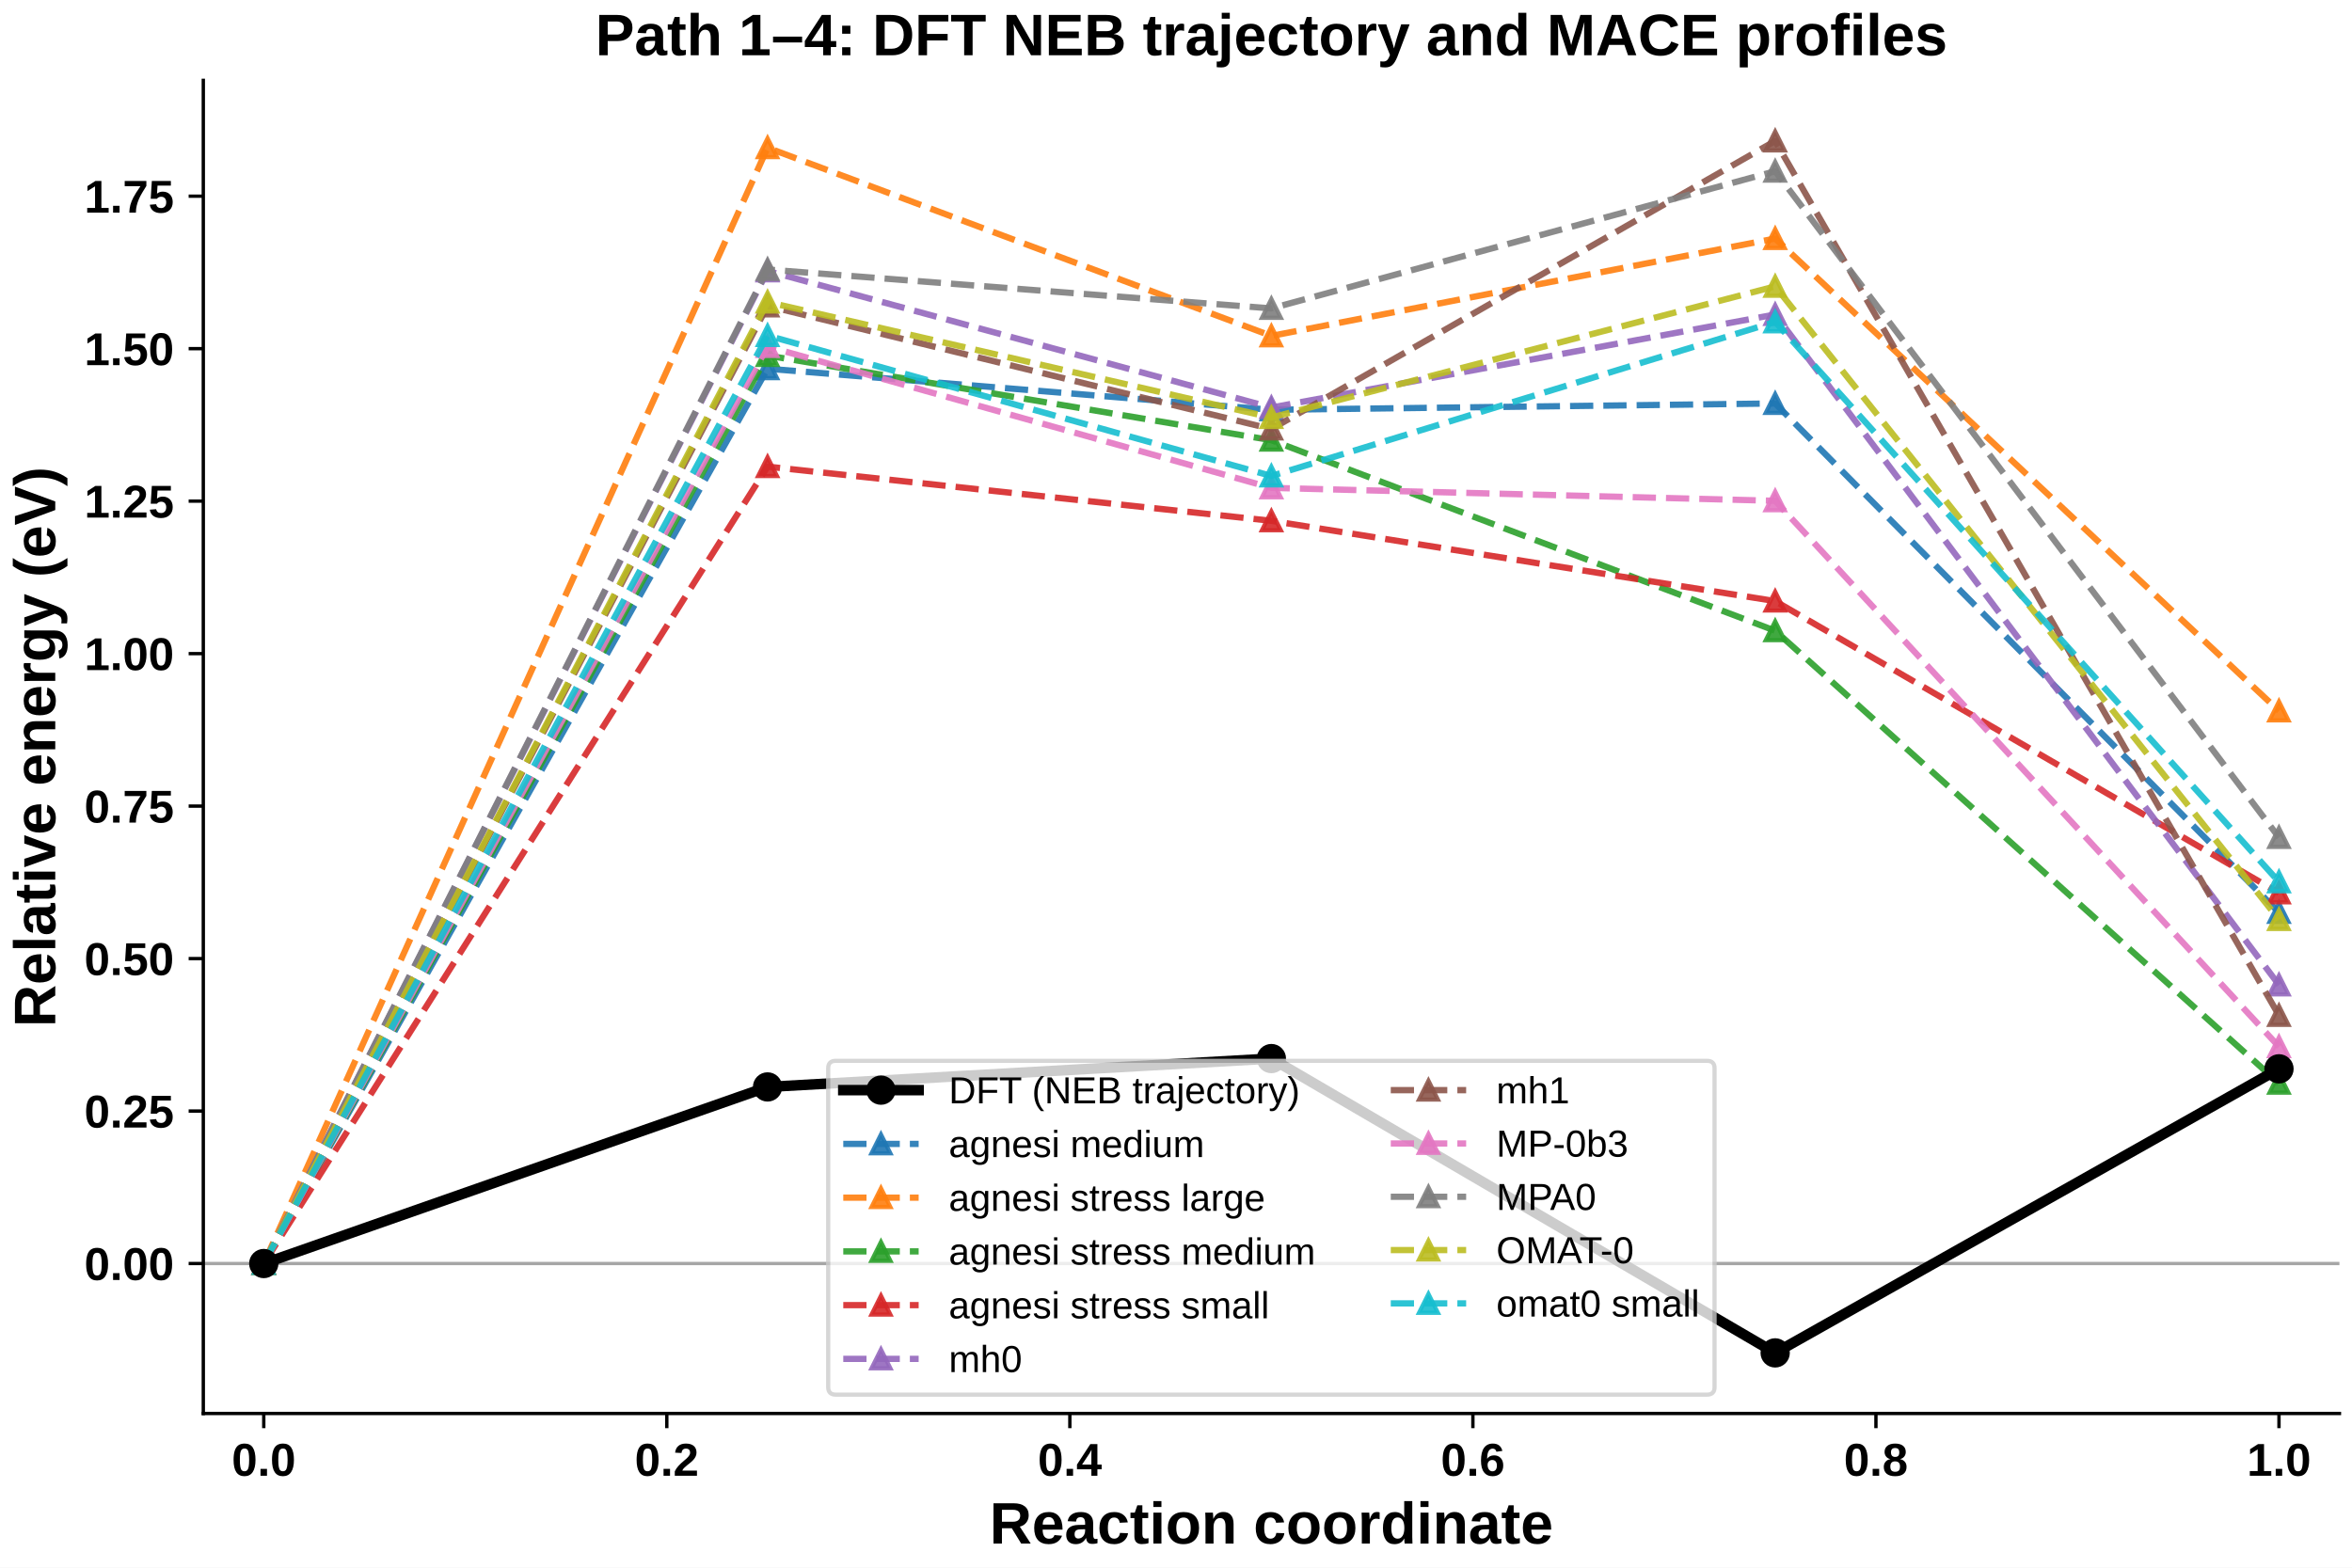
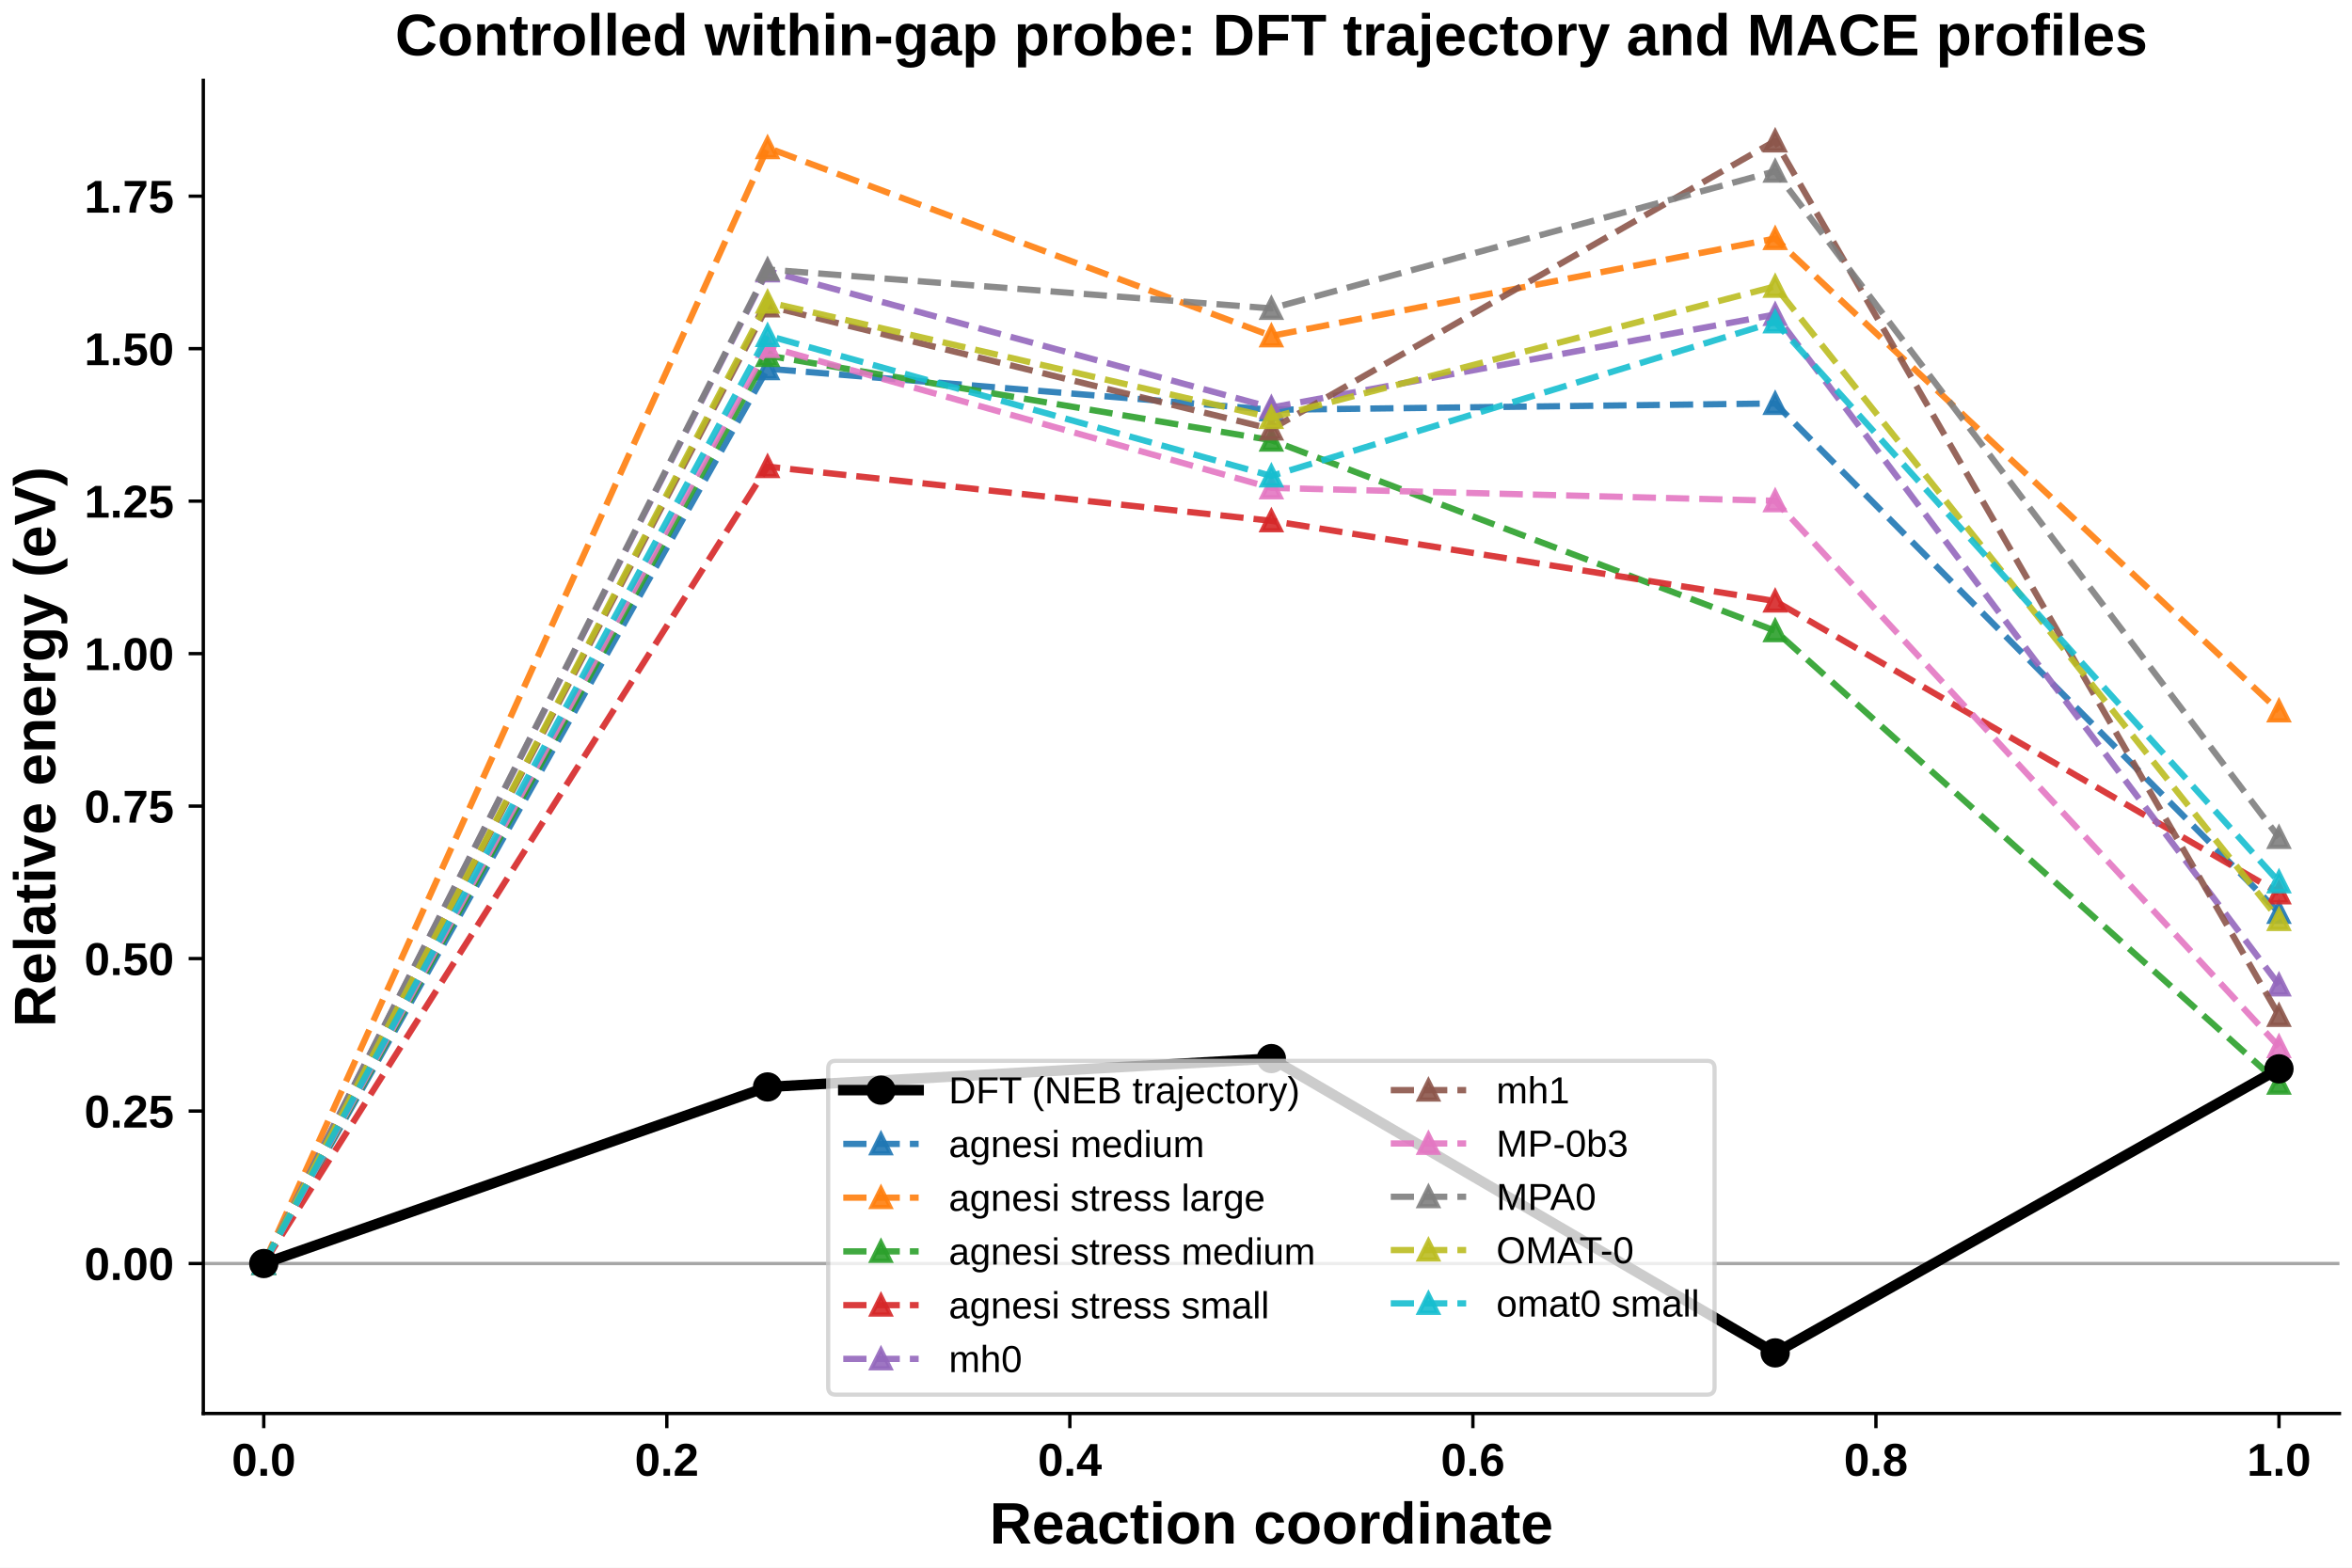
<svg xmlns="http://www.w3.org/2000/svg" xmlns:xlink="http://www.w3.org/1999/xlink" width="561.6pt" height="374.4pt" viewBox="0 0 561.6 374.4" version="1.1">
  <defs>
    <style type="text/css">*{stroke-linejoin: round; stroke-linecap: butt}</style>
  </defs>
  <g id="figure_1">
    <g id="patch_1">
      <path d="M 0 374.4  L 561.6 374.4  L 561.6 0  L 0 0  z " style="fill: #ffffff" />
    </g>
    <g id="axes_1">
      <g id="patch_2">
        <path d="M 48.545 337.572  L 558.6 337.572  L 558.6 19.192  L 48.545 19.192  z " style="fill: #ffffff" />
      </g>
      <g id="line2d_1">
        <path d="M 48.545 301.762  L 558.6 301.762  " clip-path="url(#p1fc0698fb3)" style="fill: none; stroke: #a6a6a6; stroke-width: 0.8; stroke-linecap: square" />
      </g>
      <g id="matplotlib.axis_1">
        <g id="xtick_1">
          <g id="line2d_2">
            <defs>
              <path id="me78a0f40bd" d="M 0 0  L 0 3.5  " style="stroke: #000000; stroke-width: 0.8" />
            </defs>
            <g>
              <use xlink:href="#me78a0f40bd" x="62.981" y="337.572" style="stroke: #000000; stroke-width: 0.8" />
            </g>
          </g>
          <g id="text_1">
            <text style="font: 700 11px 'Arial'; text-anchor: middle" x="62.981" y="352.445" transform="rotate(-0 62.9809 352.4452)">0.0</text>
          </g>
        </g>
        <g id="xtick_2">
          <g id="line2d_3">
            <g>
              <use xlink:href="#me78a0f40bd" x="159.218" y="337.572" style="stroke: #000000; stroke-width: 0.8" />
            </g>
          </g>
          <g id="text_2">
            <text style="font: 700 11px 'Arial'; text-anchor: middle" x="159.218" y="352.445" transform="rotate(-0 159.2176 352.4452)">0.2</text>
          </g>
        </g>
        <g id="xtick_3">
          <g id="line2d_4">
            <g>
              <use xlink:href="#me78a0f40bd" x="255.454" y="337.572" style="stroke: #000000; stroke-width: 0.8" />
            </g>
          </g>
          <g id="text_3">
            <text style="font: 700 11px 'Arial'; text-anchor: middle" x="255.454" y="352.445" transform="rotate(-0 255.4542 352.4452)">0.4</text>
          </g>
        </g>
        <g id="xtick_4">
          <g id="line2d_5">
            <g>
              <use xlink:href="#me78a0f40bd" x="351.691" y="337.572" style="stroke: #000000; stroke-width: 0.8" />
            </g>
          </g>
          <g id="text_4">
            <text style="font: 700 11px 'Arial'; text-anchor: middle" x="351.691" y="352.445" transform="rotate(-0 351.6909 352.4452)">0.6</text>
          </g>
        </g>
        <g id="xtick_5">
          <g id="line2d_6">
            <g>
              <use xlink:href="#me78a0f40bd" x="447.928" y="337.572" style="stroke: #000000; stroke-width: 0.8" />
            </g>
          </g>
          <g id="text_5">
            <text style="font: 700 11px 'Arial'; text-anchor: middle" x="447.928" y="352.445" transform="rotate(-0 447.9276 352.4452)">0.8</text>
          </g>
        </g>
        <g id="xtick_6">
          <g id="line2d_7">
            <g>
              <use xlink:href="#me78a0f40bd" x="544.164" y="337.572" style="stroke: #000000; stroke-width: 0.8" />
            </g>
          </g>
          <g id="text_6">
            <text style="font: 700 11px 'Arial'; text-anchor: middle" x="544.164" y="352.445" transform="rotate(-0 544.1643 352.4452)">1.0</text>
          </g>
        </g>
        <g id="text_7">
          <text style="font: 700 14px 'Arial'; text-anchor: middle" x="303.573" y="368.637" transform="rotate(-0 303.5726 368.6369)">Reaction coordinate</text>
        </g>
      </g>
      <g id="matplotlib.axis_2">
        <g id="ytick_1">
          <g id="line2d_8">
            <defs>
              <path id="mcf2edbc23c" d="M 0 0  L -3.5 0  " style="stroke: #000000; stroke-width: 0.8" />
            </defs>
            <g>
              <use xlink:href="#mcf2edbc23c" x="48.545" y="301.762" style="stroke: #000000; stroke-width: 0.8" />
            </g>
          </g>
          <g id="text_8">
            <text style="font: 700 11px 'Arial'; text-anchor: end" x="41.545" y="305.698" transform="rotate(-0 41.5454 305.6984)">0.00</text>
          </g>
        </g>
        <g id="ytick_2">
          <g id="line2d_9">
            <g>
              <use xlink:href="#mcf2edbc23c" x="48.545" y="265.346" style="stroke: #000000; stroke-width: 0.8" />
            </g>
          </g>
          <g id="text_9">
            <text style="font: 700 11px 'Arial'; text-anchor: end" x="41.545" y="269.283" transform="rotate(-0 41.5454 269.2827)">0.25</text>
          </g>
        </g>
        <g id="ytick_3">
          <g id="line2d_10">
            <g>
              <use xlink:href="#mcf2edbc23c" x="48.545" y="228.93" style="stroke: #000000; stroke-width: 0.8" />
            </g>
          </g>
          <g id="text_10">
            <text style="font: 700 11px 'Arial'; text-anchor: end" x="41.545" y="232.867" transform="rotate(-0 41.5454 232.8669)">0.50</text>
          </g>
        </g>
        <g id="ytick_4">
          <g id="line2d_11">
            <g>
              <use xlink:href="#mcf2edbc23c" x="48.545" y="192.514" style="stroke: #000000; stroke-width: 0.8" />
            </g>
          </g>
          <g id="text_11">
            <text style="font: 700 11px 'Arial'; text-anchor: end" x="41.545" y="196.451" transform="rotate(-0 41.5454 196.4512)">0.75</text>
          </g>
        </g>
        <g id="ytick_5">
          <g id="line2d_12">
            <g>
              <use xlink:href="#mcf2edbc23c" x="48.545" y="156.099" style="stroke: #000000; stroke-width: 0.8" />
            </g>
          </g>
          <g id="text_12">
            <text style="font: 700 11px 'Arial'; text-anchor: end" x="41.545" y="160.035" transform="rotate(-0 41.5454 160.0354)">1.00</text>
          </g>
        </g>
        <g id="ytick_6">
          <g id="line2d_13">
            <g>
              <use xlink:href="#mcf2edbc23c" x="48.545" y="119.683" style="stroke: #000000; stroke-width: 0.8" />
            </g>
          </g>
          <g id="text_13">
            <text style="font: 700 11px 'Arial'; text-anchor: end" x="41.545" y="123.62" transform="rotate(-0 41.5454 123.6197)">1.25</text>
          </g>
        </g>
        <g id="ytick_7">
          <g id="line2d_14">
            <g>
              <use xlink:href="#mcf2edbc23c" x="48.545" y="83.267" style="stroke: #000000; stroke-width: 0.8" />
            </g>
          </g>
          <g id="text_14">
            <text style="font: 700 11px 'Arial'; text-anchor: end" x="41.545" y="87.204" transform="rotate(-0 41.5454 87.20394)">1.50</text>
          </g>
        </g>
        <g id="ytick_8">
          <g id="line2d_15">
            <g>
              <use xlink:href="#mcf2edbc23c" x="48.545" y="46.851" style="stroke: #000000; stroke-width: 0.8" />
            </g>
          </g>
          <g id="text_15">
            <text style="font: 700 11px 'Arial'; text-anchor: end" x="41.545" y="50.788" transform="rotate(-0 41.5454 50.78819)">1.75</text>
          </g>
        </g>
        <g id="text_16">
          <text style="font: 700 14px 'Arial'; text-anchor: middle" x="13.192" y="178.382" transform="rotate(-90 13.1918 178.3817)">Relative energy (eV)</text>
        </g>
      </g>
      <g id="line2d_16">
        <path d="M 62.981 301.762  L 183.277 88.058  L 303.573 97.875  L 423.868 96.356  L 544.164 217.911  " clip-path="url(#p1fc0698fb3)" style="fill: none; stroke-dasharray: 5.55,2.4; stroke-dashoffset: 0; stroke: #1f77b4; stroke-opacity: 0.9; stroke-width: 1.5" />
        <defs>
          <path id="mee00360e8f" d="M 0 -2.25  L -2.25 2.25  L 2.25 2.25  z " style="stroke: #1f77b4; stroke-opacity: 0.9; stroke-linejoin: miter" />
        </defs>
        <g clip-path="url(#p1fc0698fb3)">
          <use xlink:href="#mee00360e8f" x="62.981" y="301.762" style="fill: #1f77b4; fill-opacity: 0.9; stroke: #1f77b4; stroke-opacity: 0.9; stroke-linejoin: miter" />
          <use xlink:href="#mee00360e8f" x="183.277" y="88.058" style="fill: #1f77b4; fill-opacity: 0.9; stroke: #1f77b4; stroke-opacity: 0.9; stroke-linejoin: miter" />
          <use xlink:href="#mee00360e8f" x="303.573" y="97.875" style="fill: #1f77b4; fill-opacity: 0.9; stroke: #1f77b4; stroke-opacity: 0.9; stroke-linejoin: miter" />
          <use xlink:href="#mee00360e8f" x="423.868" y="96.356" style="fill: #1f77b4; fill-opacity: 0.9; stroke: #1f77b4; stroke-opacity: 0.9; stroke-linejoin: miter" />
          <use xlink:href="#mee00360e8f" x="544.164" y="217.911" style="fill: #1f77b4; fill-opacity: 0.9; stroke: #1f77b4; stroke-opacity: 0.9; stroke-linejoin: miter" />
        </g>
      </g>
      <g id="line2d_17">
        <path d="M 62.981 301.762  L 183.277 35.279  L 303.573 80.222  L 423.868 56.971  L 544.164 169.782  " clip-path="url(#p1fc0698fb3)" style="fill: none; stroke-dasharray: 5.55,2.4; stroke-dashoffset: 0; stroke: #ff7f0e; stroke-opacity: 0.9; stroke-width: 1.5" />
        <defs>
          <path id="mad3f88b480" d="M 0 -2.25  L -2.25 2.25  L 2.25 2.25  z " style="stroke: #ff7f0e; stroke-opacity: 0.9; stroke-linejoin: miter" />
        </defs>
        <g clip-path="url(#p1fc0698fb3)">
          <use xlink:href="#mad3f88b480" x="62.981" y="301.762" style="fill: #ff7f0e; fill-opacity: 0.9; stroke: #ff7f0e; stroke-opacity: 0.9; stroke-linejoin: miter" />
          <use xlink:href="#mad3f88b480" x="183.277" y="35.279" style="fill: #ff7f0e; fill-opacity: 0.9; stroke: #ff7f0e; stroke-opacity: 0.9; stroke-linejoin: miter" />
          <use xlink:href="#mad3f88b480" x="303.573" y="80.222" style="fill: #ff7f0e; fill-opacity: 0.9; stroke: #ff7f0e; stroke-opacity: 0.9; stroke-linejoin: miter" />
          <use xlink:href="#mad3f88b480" x="423.868" y="56.971" style="fill: #ff7f0e; fill-opacity: 0.9; stroke: #ff7f0e; stroke-opacity: 0.9; stroke-linejoin: miter" />
          <use xlink:href="#mad3f88b480" x="544.164" y="169.782" style="fill: #ff7f0e; fill-opacity: 0.9; stroke: #ff7f0e; stroke-opacity: 0.9; stroke-linejoin: miter" />
        </g>
      </g>
      <g id="line2d_18">
        <path d="M 62.981 301.762  L 183.277 84.91  L 303.573 105.127  L 423.868 150.638  L 544.164 258.701  " clip-path="url(#p1fc0698fb3)" style="fill: none; stroke-dasharray: 5.55,2.4; stroke-dashoffset: 0; stroke: #2ca02c; stroke-opacity: 0.9; stroke-width: 1.5" />
        <defs>
          <path id="md0565933f9" d="M 0 -2.25  L -2.25 2.25  L 2.25 2.25  z " style="stroke: #2ca02c; stroke-opacity: 0.9; stroke-linejoin: miter" />
        </defs>
        <g clip-path="url(#p1fc0698fb3)">
          <use xlink:href="#md0565933f9" x="62.981" y="301.762" style="fill: #2ca02c; fill-opacity: 0.9; stroke: #2ca02c; stroke-opacity: 0.9; stroke-linejoin: miter" />
          <use xlink:href="#md0565933f9" x="183.277" y="84.91" style="fill: #2ca02c; fill-opacity: 0.9; stroke: #2ca02c; stroke-opacity: 0.9; stroke-linejoin: miter" />
          <use xlink:href="#md0565933f9" x="303.573" y="105.127" style="fill: #2ca02c; fill-opacity: 0.9; stroke: #2ca02c; stroke-opacity: 0.9; stroke-linejoin: miter" />
          <use xlink:href="#md0565933f9" x="423.868" y="150.638" style="fill: #2ca02c; fill-opacity: 0.9; stroke: #2ca02c; stroke-opacity: 0.9; stroke-linejoin: miter" />
          <use xlink:href="#md0565933f9" x="544.164" y="258.701" style="fill: #2ca02c; fill-opacity: 0.9; stroke: #2ca02c; stroke-opacity: 0.9; stroke-linejoin: miter" />
        </g>
      </g>
      <g id="line2d_19">
        <path d="M 62.981 301.762  L 183.277 111.441  L 303.573 124.38  L 423.868 143.557  L 544.164 213.245  " clip-path="url(#p1fc0698fb3)" style="fill: none; stroke-dasharray: 5.55,2.4; stroke-dashoffset: 0; stroke: #d62728; stroke-opacity: 0.9; stroke-width: 1.5" />
        <defs>
          <path id="m3c39c19a97" d="M 0 -2.25  L -2.25 2.25  L 2.25 2.25  z " style="stroke: #d62728; stroke-opacity: 0.9; stroke-linejoin: miter" />
        </defs>
        <g clip-path="url(#p1fc0698fb3)">
          <use xlink:href="#m3c39c19a97" x="62.981" y="301.762" style="fill: #d62728; fill-opacity: 0.9; stroke: #d62728; stroke-opacity: 0.9; stroke-linejoin: miter" />
          <use xlink:href="#m3c39c19a97" x="183.277" y="111.441" style="fill: #d62728; fill-opacity: 0.9; stroke: #d62728; stroke-opacity: 0.9; stroke-linejoin: miter" />
          <use xlink:href="#m3c39c19a97" x="303.573" y="124.38" style="fill: #d62728; fill-opacity: 0.9; stroke: #d62728; stroke-opacity: 0.9; stroke-linejoin: miter" />
          <use xlink:href="#m3c39c19a97" x="423.868" y="143.557" style="fill: #d62728; fill-opacity: 0.9; stroke: #d62728; stroke-opacity: 0.9; stroke-linejoin: miter" />
          <use xlink:href="#m3c39c19a97" x="544.164" y="213.245" style="fill: #d62728; fill-opacity: 0.9; stroke: #d62728; stroke-opacity: 0.9; stroke-linejoin: miter" />
        </g>
      </g>
      <g id="line2d_20">
        <path d="M 62.981 301.762  L 183.277 64.702  L 303.573 97.331  L 423.868 75.114  L 544.164 235.227  " clip-path="url(#p1fc0698fb3)" style="fill: none; stroke-dasharray: 5.55,2.4; stroke-dashoffset: 0; stroke: #9467bd; stroke-opacity: 0.9; stroke-width: 1.5" />
        <defs>
          <path id="m8f5e422450" d="M 0 -2.25  L -2.25 2.25  L 2.25 2.25  z " style="stroke: #9467bd; stroke-opacity: 0.9; stroke-linejoin: miter" />
        </defs>
        <g clip-path="url(#p1fc0698fb3)">
          <use xlink:href="#m8f5e422450" x="62.981" y="301.762" style="fill: #9467bd; fill-opacity: 0.9; stroke: #9467bd; stroke-opacity: 0.9; stroke-linejoin: miter" />
          <use xlink:href="#m8f5e422450" x="183.277" y="64.702" style="fill: #9467bd; fill-opacity: 0.9; stroke: #9467bd; stroke-opacity: 0.9; stroke-linejoin: miter" />
          <use xlink:href="#m8f5e422450" x="303.573" y="97.331" style="fill: #9467bd; fill-opacity: 0.9; stroke: #9467bd; stroke-opacity: 0.9; stroke-linejoin: miter" />
          <use xlink:href="#m8f5e422450" x="423.868" y="75.114" style="fill: #9467bd; fill-opacity: 0.9; stroke: #9467bd; stroke-opacity: 0.9; stroke-linejoin: miter" />
          <use xlink:href="#m8f5e422450" x="544.164" y="235.227" style="fill: #9467bd; fill-opacity: 0.9; stroke: #9467bd; stroke-opacity: 0.9; stroke-linejoin: miter" />
        </g>
      </g>
      <g id="line2d_21">
        <path d="M 62.981 301.762  L 183.277 73.073  L 303.573 102.462  L 423.868 33.664  L 544.164 242.514  " clip-path="url(#p1fc0698fb3)" style="fill: none; stroke-dasharray: 5.55,2.4; stroke-dashoffset: 0; stroke: #8c564b; stroke-opacity: 0.9; stroke-width: 1.5" />
        <defs>
          <path id="mf1905c4be8" d="M 0 -2.25  L -2.25 2.25  L 2.25 2.25  z " style="stroke: #8c564b; stroke-opacity: 0.9; stroke-linejoin: miter" />
        </defs>
        <g clip-path="url(#p1fc0698fb3)">
          <use xlink:href="#mf1905c4be8" x="62.981" y="301.762" style="fill: #8c564b; fill-opacity: 0.9; stroke: #8c564b; stroke-opacity: 0.9; stroke-linejoin: miter" />
          <use xlink:href="#mf1905c4be8" x="183.277" y="73.073" style="fill: #8c564b; fill-opacity: 0.9; stroke: #8c564b; stroke-opacity: 0.9; stroke-linejoin: miter" />
          <use xlink:href="#mf1905c4be8" x="303.573" y="102.462" style="fill: #8c564b; fill-opacity: 0.9; stroke: #8c564b; stroke-opacity: 0.9; stroke-linejoin: miter" />
          <use xlink:href="#mf1905c4be8" x="423.868" y="33.664" style="fill: #8c564b; fill-opacity: 0.9; stroke: #8c564b; stroke-opacity: 0.9; stroke-linejoin: miter" />
          <use xlink:href="#mf1905c4be8" x="544.164" y="242.514" style="fill: #8c564b; fill-opacity: 0.9; stroke: #8c564b; stroke-opacity: 0.9; stroke-linejoin: miter" />
        </g>
      </g>
      <g id="line2d_22">
        <path d="M 62.981 301.762  L 183.277 82.769  L 303.573 116.514  L 423.868 119.602  L 544.164 249.97  " clip-path="url(#p1fc0698fb3)" style="fill: none; stroke-dasharray: 5.55,2.4; stroke-dashoffset: 0; stroke: #e377c2; stroke-opacity: 0.9; stroke-width: 1.5" />
        <defs>
          <path id="m29d352cc9c" d="M 0 -2.25  L -2.25 2.25  L 2.25 2.25  z " style="stroke: #e377c2; stroke-opacity: 0.9; stroke-linejoin: miter" />
        </defs>
        <g clip-path="url(#p1fc0698fb3)">
          <use xlink:href="#m29d352cc9c" x="62.981" y="301.762" style="fill: #e377c2; fill-opacity: 0.9; stroke: #e377c2; stroke-opacity: 0.9; stroke-linejoin: miter" />
          <use xlink:href="#m29d352cc9c" x="183.277" y="82.769" style="fill: #e377c2; fill-opacity: 0.9; stroke: #e377c2; stroke-opacity: 0.9; stroke-linejoin: miter" />
          <use xlink:href="#m29d352cc9c" x="303.573" y="116.514" style="fill: #e377c2; fill-opacity: 0.9; stroke: #e377c2; stroke-opacity: 0.9; stroke-linejoin: miter" />
          <use xlink:href="#m29d352cc9c" x="423.868" y="119.602" style="fill: #e377c2; fill-opacity: 0.9; stroke: #e377c2; stroke-opacity: 0.9; stroke-linejoin: miter" />
          <use xlink:href="#m29d352cc9c" x="544.164" y="249.97" style="fill: #e377c2; fill-opacity: 0.9; stroke: #e377c2; stroke-opacity: 0.9; stroke-linejoin: miter" />
        </g>
      </g>
      <g id="line2d_23">
        <path d="M 62.981 301.762  L 183.277 64.368  L 303.573 73.652  L 423.868 40.896  L 544.164 200.008  " clip-path="url(#p1fc0698fb3)" style="fill: none; stroke-dasharray: 5.55,2.4; stroke-dashoffset: 0; stroke: #7f7f7f; stroke-opacity: 0.9; stroke-width: 1.5" />
        <defs>
          <path id="mbc0b55cfc2" d="M 0 -2.25  L -2.25 2.25  L 2.25 2.25  z " style="stroke: #7f7f7f; stroke-opacity: 0.9; stroke-linejoin: miter" />
        </defs>
        <g clip-path="url(#p1fc0698fb3)">
          <use xlink:href="#mbc0b55cfc2" x="62.981" y="301.762" style="fill: #7f7f7f; fill-opacity: 0.9; stroke: #7f7f7f; stroke-opacity: 0.9; stroke-linejoin: miter" />
          <use xlink:href="#mbc0b55cfc2" x="183.277" y="64.368" style="fill: #7f7f7f; fill-opacity: 0.9; stroke: #7f7f7f; stroke-opacity: 0.9; stroke-linejoin: miter" />
          <use xlink:href="#mbc0b55cfc2" x="303.573" y="73.652" style="fill: #7f7f7f; fill-opacity: 0.9; stroke: #7f7f7f; stroke-opacity: 0.9; stroke-linejoin: miter" />
          <use xlink:href="#mbc0b55cfc2" x="423.868" y="40.896" style="fill: #7f7f7f; fill-opacity: 0.9; stroke: #7f7f7f; stroke-opacity: 0.9; stroke-linejoin: miter" />
          <use xlink:href="#mbc0b55cfc2" x="544.164" y="200.008" style="fill: #7f7f7f; fill-opacity: 0.9; stroke: #7f7f7f; stroke-opacity: 0.9; stroke-linejoin: miter" />
        </g>
      </g>
      <g id="line2d_24">
        <path d="M 62.981 301.762  L 183.277 72.139  L 303.573 99.72  L 423.868 68.392  L 544.164 219.612  " clip-path="url(#p1fc0698fb3)" style="fill: none; stroke-dasharray: 5.55,2.4; stroke-dashoffset: 0; stroke: #bcbd22; stroke-opacity: 0.9; stroke-width: 1.5" />
        <defs>
          <path id="mde76428112" d="M 0 -2.25  L -2.25 2.25  L 2.25 2.25  z " style="stroke: #bcbd22; stroke-opacity: 0.9; stroke-linejoin: miter" />
        </defs>
        <g clip-path="url(#p1fc0698fb3)">
          <use xlink:href="#mde76428112" x="62.981" y="301.762" style="fill: #bcbd22; fill-opacity: 0.9; stroke: #bcbd22; stroke-opacity: 0.9; stroke-linejoin: miter" />
          <use xlink:href="#mde76428112" x="183.277" y="72.139" style="fill: #bcbd22; fill-opacity: 0.9; stroke: #bcbd22; stroke-opacity: 0.9; stroke-linejoin: miter" />
          <use xlink:href="#mde76428112" x="303.573" y="99.72" style="fill: #bcbd22; fill-opacity: 0.9; stroke: #bcbd22; stroke-opacity: 0.9; stroke-linejoin: miter" />
          <use xlink:href="#mde76428112" x="423.868" y="68.392" style="fill: #bcbd22; fill-opacity: 0.9; stroke: #bcbd22; stroke-opacity: 0.9; stroke-linejoin: miter" />
          <use xlink:href="#mde76428112" x="544.164" y="219.612" style="fill: #bcbd22; fill-opacity: 0.9; stroke: #bcbd22; stroke-opacity: 0.9; stroke-linejoin: miter" />
        </g>
      </g>
      <g id="line2d_25">
        <path d="M 62.981 301.762  L 183.277 80.139  L 303.573 113.672  L 423.868 76.87  L 544.164 210.611  " clip-path="url(#p1fc0698fb3)" style="fill: none; stroke-dasharray: 5.55,2.4; stroke-dashoffset: 0; stroke: #17becf; stroke-opacity: 0.9; stroke-width: 1.5" />
        <defs>
          <path id="m1f3a0df4ad" d="M 0 -2.25  L -2.25 2.25  L 2.25 2.25  z " style="stroke: #17becf; stroke-opacity: 0.9; stroke-linejoin: miter" />
        </defs>
        <g clip-path="url(#p1fc0698fb3)">
          <use xlink:href="#m1f3a0df4ad" x="62.981" y="301.762" style="fill: #17becf; fill-opacity: 0.9; stroke: #17becf; stroke-opacity: 0.9; stroke-linejoin: miter" />
          <use xlink:href="#m1f3a0df4ad" x="183.277" y="80.139" style="fill: #17becf; fill-opacity: 0.9; stroke: #17becf; stroke-opacity: 0.9; stroke-linejoin: miter" />
          <use xlink:href="#m1f3a0df4ad" x="303.573" y="113.672" style="fill: #17becf; fill-opacity: 0.9; stroke: #17becf; stroke-opacity: 0.9; stroke-linejoin: miter" />
          <use xlink:href="#m1f3a0df4ad" x="423.868" y="76.87" style="fill: #17becf; fill-opacity: 0.9; stroke: #17becf; stroke-opacity: 0.9; stroke-linejoin: miter" />
          <use xlink:href="#m1f3a0df4ad" x="544.164" y="210.611" style="fill: #17becf; fill-opacity: 0.9; stroke: #17becf; stroke-opacity: 0.9; stroke-linejoin: miter" />
        </g>
      </g>
      <g id="patch_3">
        <path d="M 48.545 337.572  L 48.545 19.192  " style="fill: none; stroke: #000000; stroke-width: 0.8; stroke-linejoin: miter; stroke-linecap: square" />
      </g>
      <g id="patch_4">
        <path d="M 48.545 337.572  L 558.6 337.572  " style="fill: none; stroke: #000000; stroke-width: 0.8; stroke-linejoin: miter; stroke-linecap: square" />
      </g>
      <g id="text_17">
-         <text style="font: 700 14px 'Arial'; text-anchor: middle" x="303.573" y="13.192" transform="rotate(-0 303.5726 13.1918)">Path 1–4: DFT NEB trajectory and MACE profiles</text>
+         <text style="font: 700 14px 'Arial'; text-anchor: middle" x="303.573" y="13.192" transform="rotate(-0 303.5726 13.1918)">Controlled within-gap probe: DFT trajectory and MACE profiles</text>
      </g>
      <g id="line2d_26">
        <path d="M 62.981 301.762  L 183.277 259.585  L 303.573 252.812  L 423.868 323.1  L 544.164 255.263  " clip-path="url(#p1fc0698fb3)" style="fill: none; stroke: #000000; stroke-width: 2.5; stroke-linecap: square" />
        <defs>
          <path id="m5b2e8ae835" d="M 0 3  C 0.796 3 1.559 2.684 2.121 2.121  C 2.684 1.559 3 0.796 3 0  C 3 -0.796 2.684 -1.559 2.121 -2.121  C 1.559 -2.684 0.796 -3 0 -3  C -0.796 -3 -1.559 -2.684 -2.121 -2.121  C -2.684 -1.559 -3 -0.796 -3 0  C -3 0.796 -2.684 1.559 -2.121 2.121  C -1.559 2.684 -0.796 3 0 3  z " style="stroke: #000000" />
        </defs>
        <g clip-path="url(#p1fc0698fb3)">
          <use xlink:href="#m5b2e8ae835" x="62.981" y="301.762" style="stroke: #000000" />
          <use xlink:href="#m5b2e8ae835" x="183.277" y="259.585" style="stroke: #000000" />
          <use xlink:href="#m5b2e8ae835" x="303.573" y="252.812" style="stroke: #000000" />
          <use xlink:href="#m5b2e8ae835" x="423.868" y="323.1" style="stroke: #000000" />
          <use xlink:href="#m5b2e8ae835" x="544.164" y="255.263" style="stroke: #000000" />
        </g>
      </g>
      <g id="legend_1">
        <g id="patch_5">
          <path d="M 199.552 333.072  L 407.594 333.072  Q 409.394 333.072 409.394 331.272  L 409.394 255.15  Q 409.394 253.35 407.594 253.35  L 199.552 253.35  Q 197.752 253.35 197.752 255.15  L 197.752 331.272  Q 197.752 333.072 199.552 333.072  z " style="fill: #ffffff; opacity: 0.8; stroke: #cccccc; stroke-linejoin: miter" />
        </g>
        <g id="line2d_27">
          <path d="M 201.352 260.352  L 210.352 260.352  L 219.352 260.352  " style="fill: none; stroke: #000000; stroke-width: 2.5; stroke-linecap: square" />
          <g>
            <use xlink:href="#m5b2e8ae835" x="210.352" y="260.352" style="stroke: #000000" />
          </g>
        </g>
        <g id="text_18">
          <text style="font: 9px 'Arial'; text-anchor: start" x="226.552" y="263.502" transform="rotate(-0 226.5516 263.5016)">DFT (NEB trajectory)</text>
        </g>
        <g id="line2d_28">
          <path d="M 201.352 273.188  L 210.352 273.188  L 219.352 273.188  " style="fill: none; stroke-dasharray: 5.55,2.4; stroke-dashoffset: 0; stroke: #1f77b4; stroke-opacity: 0.9; stroke-width: 1.5" />
          <g>
            <use xlink:href="#mee00360e8f" x="210.352" y="273.188" style="fill: #1f77b4; fill-opacity: 0.9; stroke: #1f77b4; stroke-opacity: 0.9; stroke-linejoin: miter" />
          </g>
        </g>
        <g id="text_19">
          <text style="font: 9px 'Arial'; text-anchor: start" x="226.552" y="276.338" transform="rotate(-0 226.5516 276.3379)">agnesi medium</text>
        </g>
        <g id="line2d_29">
          <path d="M 201.352 286.024  L 210.352 286.024  L 219.352 286.024  " style="fill: none; stroke-dasharray: 5.55,2.4; stroke-dashoffset: 0; stroke: #ff7f0e; stroke-opacity: 0.9; stroke-width: 1.5" />
          <g>
            <use xlink:href="#mad3f88b480" x="210.352" y="286.024" style="fill: #ff7f0e; fill-opacity: 0.9; stroke: #ff7f0e; stroke-opacity: 0.9; stroke-linejoin: miter" />
          </g>
        </g>
        <g id="text_20">
          <text style="font: 9px 'Arial'; text-anchor: start" x="226.552" y="289.174" transform="rotate(-0 226.5516 289.1741)">agnesi stress large</text>
        </g>
        <g id="line2d_30">
          <path d="M 201.352 298.86  L 210.352 298.86  L 219.352 298.86  " style="fill: none; stroke-dasharray: 5.55,2.4; stroke-dashoffset: 0; stroke: #2ca02c; stroke-opacity: 0.9; stroke-width: 1.5" />
          <g>
            <use xlink:href="#md0565933f9" x="210.352" y="298.86" style="fill: #2ca02c; fill-opacity: 0.9; stroke: #2ca02c; stroke-opacity: 0.9; stroke-linejoin: miter" />
          </g>
        </g>
        <g id="text_21">
          <text style="font: 9px 'Arial'; text-anchor: start" x="226.552" y="302.01" transform="rotate(-0 226.5516 302.0104)">agnesi stress medium</text>
        </g>
        <g id="line2d_31">
          <path d="M 201.352 311.697  L 210.352 311.697  L 219.352 311.697  " style="fill: none; stroke-dasharray: 5.55,2.4; stroke-dashoffset: 0; stroke: #d62728; stroke-opacity: 0.9; stroke-width: 1.5" />
          <g>
            <use xlink:href="#m3c39c19a97" x="210.352" y="311.697" style="fill: #d62728; fill-opacity: 0.9; stroke: #d62728; stroke-opacity: 0.9; stroke-linejoin: miter" />
          </g>
        </g>
        <g id="text_22">
          <text style="font: 9px 'Arial'; text-anchor: start" x="226.552" y="314.847" transform="rotate(-0 226.5516 314.8466)">agnesi stress small</text>
        </g>
        <g id="line2d_32">
          <path d="M 201.352 324.533  L 210.352 324.533  L 219.352 324.533  " style="fill: none; stroke-dasharray: 5.55,2.4; stroke-dashoffset: 0; stroke: #9467bd; stroke-opacity: 0.9; stroke-width: 1.5" />
          <g>
            <use xlink:href="#m8f5e422450" x="210.352" y="324.533" style="fill: #9467bd; fill-opacity: 0.9; stroke: #9467bd; stroke-opacity: 0.9; stroke-linejoin: miter" />
          </g>
        </g>
        <g id="text_23">
          <text style="font: 9px 'Arial'; text-anchor: start" x="226.552" y="327.683" transform="rotate(-0 226.5516 327.6829)">mh0</text>
        </g>
        <g id="line2d_33">
          <path d="M 332.081 260.352  L 341.081 260.352  L 350.081 260.352  " style="fill: none; stroke-dasharray: 5.55,2.4; stroke-dashoffset: 0; stroke: #8c564b; stroke-opacity: 0.9; stroke-width: 1.5" />
          <g>
            <use xlink:href="#mf1905c4be8" x="341.081" y="260.352" style="fill: #8c564b; fill-opacity: 0.9; stroke: #8c564b; stroke-opacity: 0.9; stroke-linejoin: miter" />
          </g>
        </g>
        <g id="text_24">
          <text style="font: 9px 'Arial'; text-anchor: start" x="357.281" y="263.502" transform="rotate(-0 357.2808 263.5016)">mh1</text>
        </g>
        <g id="line2d_34">
          <path d="M 332.081 273.082  L 341.081 273.082  L 350.081 273.082  " style="fill: none; stroke-dasharray: 5.55,2.4; stroke-dashoffset: 0; stroke: #e377c2; stroke-opacity: 0.9; stroke-width: 1.5" />
          <g>
            <use xlink:href="#m29d352cc9c" x="341.081" y="273.082" style="fill: #e377c2; fill-opacity: 0.9; stroke: #e377c2; stroke-opacity: 0.9; stroke-linejoin: miter" />
          </g>
        </g>
        <g id="text_25">
          <text style="font: 9px 'Arial'; text-anchor: start" x="357.281" y="276.232" transform="rotate(-0 357.2808 276.2324)">MP-0b3</text>
        </g>
        <g id="line2d_35">
          <path d="M 332.081 285.813  L 341.081 285.813  L 350.081 285.813  " style="fill: none; stroke-dasharray: 5.55,2.4; stroke-dashoffset: 0; stroke: #7f7f7f; stroke-opacity: 0.9; stroke-width: 1.5" />
          <g>
            <use xlink:href="#mbc0b55cfc2" x="341.081" y="285.813" style="fill: #7f7f7f; fill-opacity: 0.9; stroke: #7f7f7f; stroke-opacity: 0.9; stroke-linejoin: miter" />
          </g>
        </g>
        <g id="text_26">
          <text style="font: 9px 'Arial'; text-anchor: start" x="357.281" y="288.963" transform="rotate(-0 357.2808 288.9632)">MPA0</text>
        </g>
        <g id="line2d_36">
          <path d="M 332.081 298.544  L 341.081 298.544  L 350.081 298.544  " style="fill: none; stroke-dasharray: 5.55,2.4; stroke-dashoffset: 0; stroke: #bcbd22; stroke-opacity: 0.9; stroke-width: 1.5" />
          <g>
            <use xlink:href="#mde76428112" x="341.081" y="298.544" style="fill: #bcbd22; fill-opacity: 0.9; stroke: #bcbd22; stroke-opacity: 0.9; stroke-linejoin: miter" />
          </g>
        </g>
        <g id="text_27">
          <text style="font: 9px 'Arial'; text-anchor: start" x="357.281" y="301.694" transform="rotate(-0 357.2808 301.694)">OMAT-0</text>
        </g>
        <g id="line2d_37">
          <path d="M 332.081 311.275  L 341.081 311.275  L 350.081 311.275  " style="fill: none; stroke-dasharray: 5.55,2.4; stroke-dashoffset: 0; stroke: #17becf; stroke-opacity: 0.9; stroke-width: 1.5" />
          <g>
            <use xlink:href="#m1f3a0df4ad" x="341.081" y="311.275" style="fill: #17becf; fill-opacity: 0.9; stroke: #17becf; stroke-opacity: 0.9; stroke-linejoin: miter" />
          </g>
        </g>
        <g id="text_28">
          <text style="font: 9px 'Arial'; text-anchor: start" x="357.281" y="314.425" transform="rotate(-0 357.2808 314.4248)">omat0 small</text>
        </g>
      </g>
    </g>
  </g>
  <defs>
    <clipPath id="p1fc0698fb3">
      <rect x="48.545" y="19.192" width="510.054" height="318.38" />
    </clipPath>
  </defs>
</svg>
